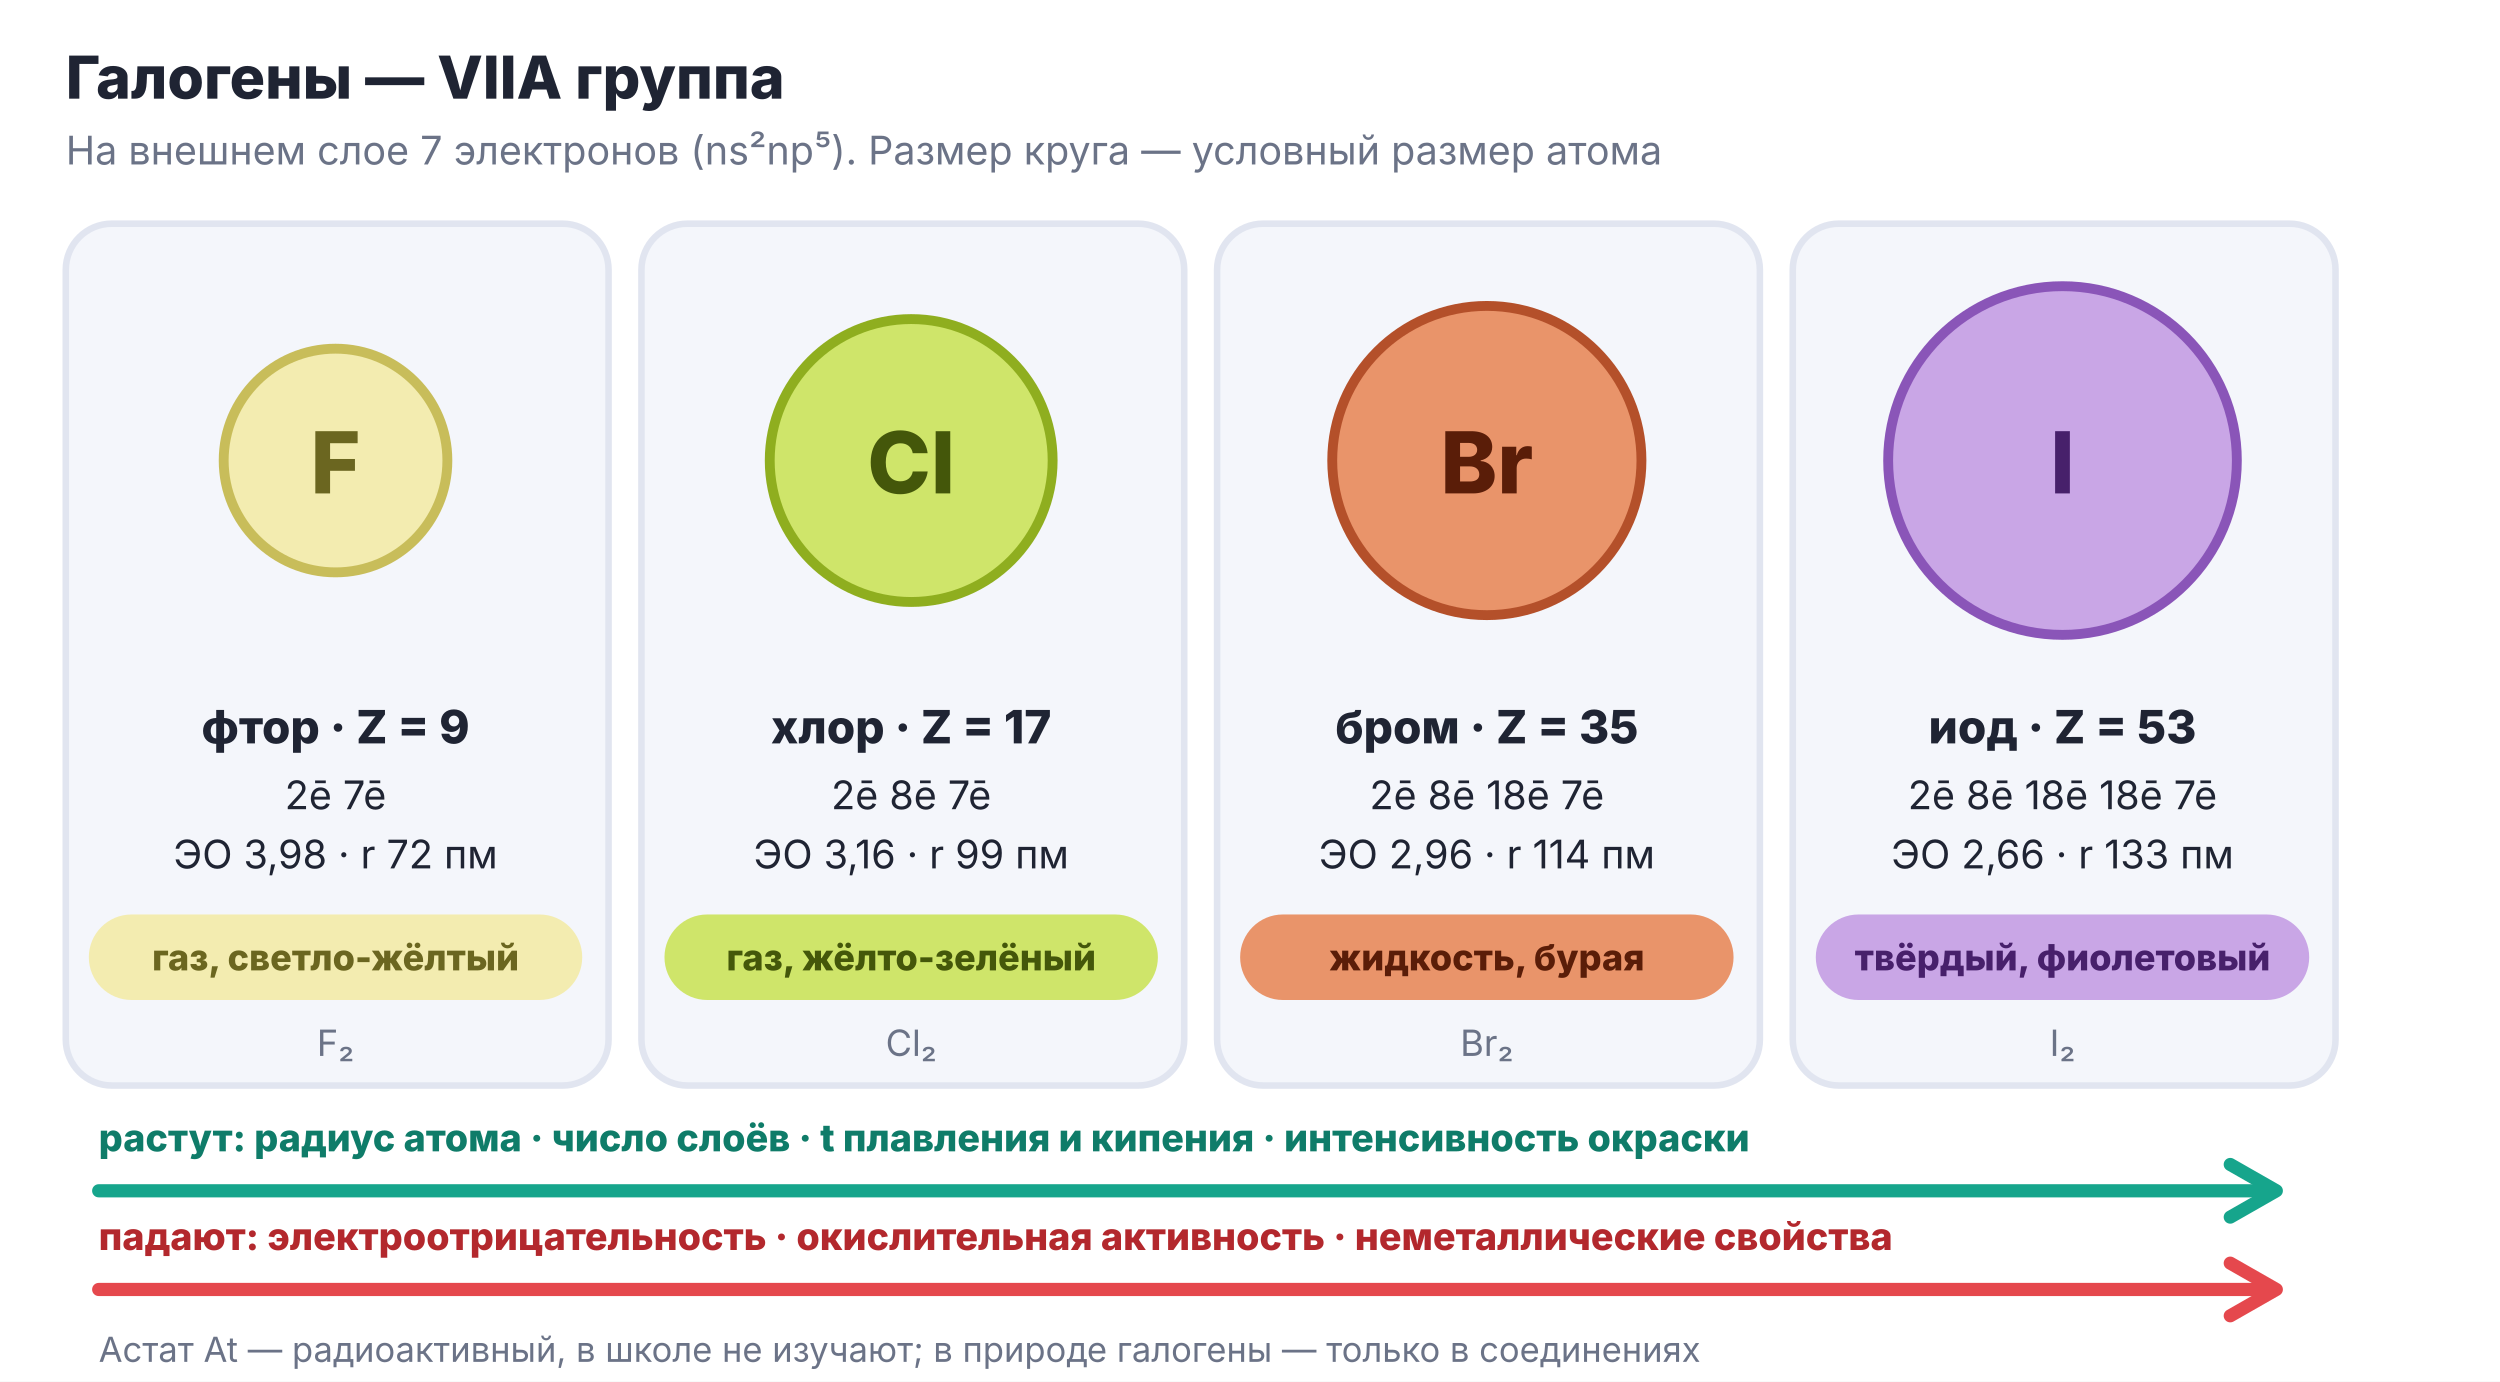
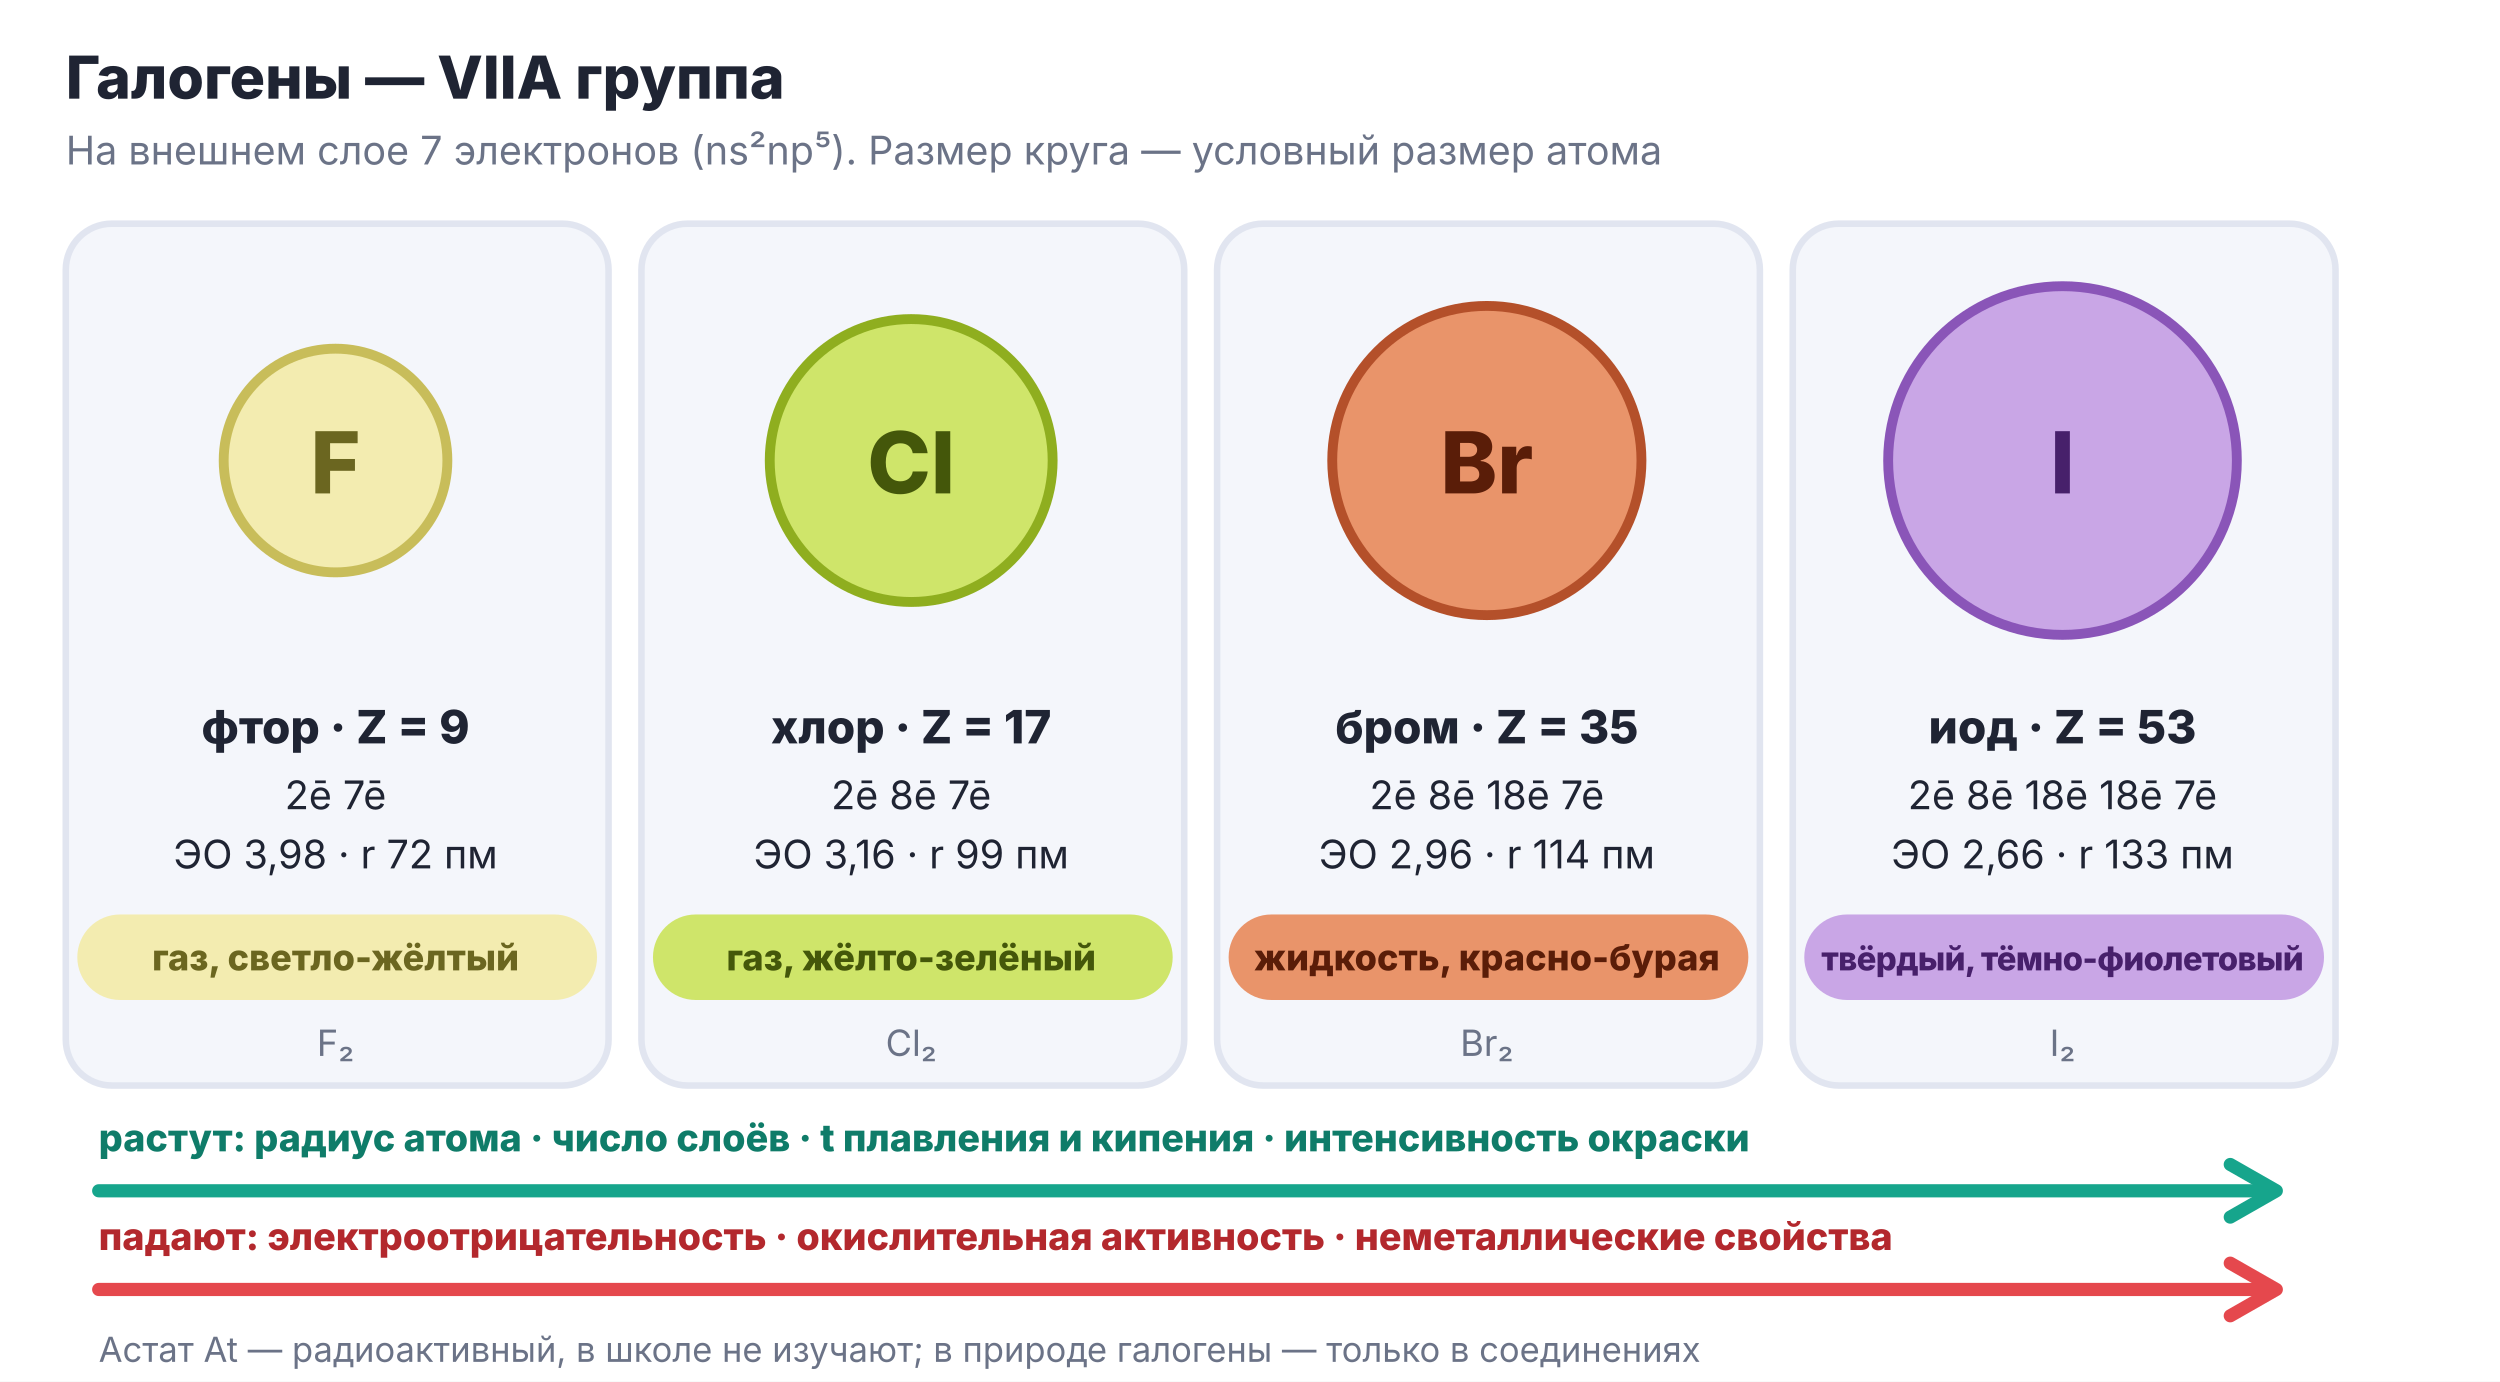
<svg xmlns="http://www.w3.org/2000/svg" viewBox="0 0 760 420" width="760" height="420" role="img" aria-label="Галогены F, Cl, Br, I: размер атома, электроотрицательность, агрегатное состояние. Сверху вниз по группе радиус растёт, электроотрицательность и окислительная активность падают">
  <style>text{font-family:Inter,system-ui,-apple-system,"Segoe UI",sans-serif}</style>
  <rect width="760" height="420" fill="#ffffff" />
  <text x="20" y="30" font-size="18" font-weight="800" fill="#1f2433">Галогены — VIIA группа</text>
  <text x="20" y="50" font-size="12" fill="#6b7387">На внешнем слое 7 электронов (ns²np⁵). Размер круга — условный размер атома</text>
  <g>
    <rect x="20" y="68" width="165" height="262" rx="14" fill="#f4f6fb" stroke="#e1e5f0" stroke-width="2" />
    <circle cx="102" cy="140" r="34" fill="#f3ecb0" stroke="#c8bd5a" stroke-width="3" />
    <text x="102" y="150" text-anchor="middle" font-size="26" font-weight="800" fill="#6b6620">F</text>
    <text x="102" y="226" text-anchor="middle" font-size="14" font-weight="800" fill="#1f2433">фтор · Z = 9</text>
    <text x="102" y="246" text-anchor="middle" font-size="12" fill="#1f2433">2ē 7ē</text>
    <text x="102" y="264" text-anchor="middle" font-size="12" fill="#1f2433">ЭО 3,98 · r 72 пм</text>
-     <rect x="27" y="278" width="150" height="26" rx="13" fill="#f3ecb0" />
+     <rect x="23.5" y="278" width="158" height="26" rx="13" fill="#f3ecb0" />
    <text x="102" y="295" text-anchor="middle" font-size="11" font-weight="800" fill="#6b6620">газ, светло-жёлтый</text>
    <text x="102" y="321" text-anchor="middle" font-size="11" fill="#6b7387">F₂</text>
  </g>
  <g>
    <rect x="195" y="68" width="165" height="262" rx="14" fill="#f4f6fb" stroke="#e1e5f0" stroke-width="2" />
    <circle cx="277" cy="140" r="43" fill="#cfe56a" stroke="#8fae1f" stroke-width="3" />
    <text x="277" y="150" text-anchor="middle" font-size="26" font-weight="800" fill="#44570a">Cl</text>
    <text x="277" y="226" text-anchor="middle" font-size="14" font-weight="800" fill="#1f2433">хлор · Z = 17</text>
    <text x="277" y="246" text-anchor="middle" font-size="12" fill="#1f2433">2ē 8ē 7ē</text>
    <text x="277" y="264" text-anchor="middle" font-size="12" fill="#1f2433">ЭО 3,16 · r 99 пм</text>
-     <rect x="202" y="278" width="150" height="26" rx="13" fill="#cfe56a" />
+     <rect x="198.5" y="278" width="158" height="26" rx="13" fill="#cfe56a" />
    <text x="277" y="295" text-anchor="middle" font-size="11" font-weight="800" fill="#44570a">газ, жёлто-зелёный</text>
    <text x="277" y="321" text-anchor="middle" font-size="11" fill="#6b7387">Cl₂</text>
  </g>
  <g>
    <rect x="370" y="68" width="165" height="262" rx="14" fill="#f4f6fb" stroke="#e1e5f0" stroke-width="2" />
    <circle cx="452" cy="140" r="47" fill="#e9946a" stroke="#b4502a" stroke-width="3" />
    <text x="452" y="150" text-anchor="middle" font-size="26" font-weight="800" fill="#5a1d08">Br</text>
    <text x="452" y="226" text-anchor="middle" font-size="14" font-weight="800" fill="#1f2433">бром · Z = 35</text>
    <text x="452" y="246" text-anchor="middle" font-size="12" fill="#1f2433">2ē 8ē 18ē 7ē</text>
    <text x="452" y="264" text-anchor="middle" font-size="12" fill="#1f2433">ЭО 2,96 · r 114 пм</text>
-     <rect x="377" y="278" width="150" height="26" rx="13" fill="#e9946a" />
-     <text x="452" y="295" text-anchor="middle" font-size="11" font-weight="800" fill="#5a1d08">жидкость, бурая</text>
+     <rect x="373.5" y="278" width="158" height="26" rx="13" fill="#e9946a" />
+     <text x="452" y="295" text-anchor="middle" font-size="11" font-weight="800" fill="#5a1d08">жидкость, красно-бурая</text>
    <text x="452" y="321" text-anchor="middle" font-size="11" fill="#6b7387">Br₂</text>
  </g>
  <g>
    <rect x="545" y="68" width="165" height="262" rx="14" fill="#f4f6fb" stroke="#e1e5f0" stroke-width="2" />
    <circle cx="627" cy="140" r="53" fill="#c9a6e6" stroke="#8a55b8" stroke-width="3" />
    <text x="627" y="150" text-anchor="middle" font-size="26" font-weight="800" fill="#47206b">I</text>
    <text x="627" y="226" text-anchor="middle" font-size="14" font-weight="800" fill="#1f2433">иод · Z = 53</text>
    <text x="627" y="246" text-anchor="middle" font-size="12" fill="#1f2433">2ē 8ē 18ē 18ē 7ē</text>
    <text x="627" y="264" text-anchor="middle" font-size="12" fill="#1f2433">ЭО 2,66 · r 133 пм</text>
-     <rect x="552" y="278" width="150" height="26" rx="13" fill="#c9a6e6" />
-     <text x="627" y="295" text-anchor="middle" font-size="11" font-weight="800" fill="#47206b">твёрдый, фиолетовый</text>
+     <rect x="548.5" y="278" width="158" height="26" rx="13" fill="#c9a6e6" />
+     <text x="627" y="295" text-anchor="middle" font-size="10" font-weight="800" letter-spacing="-0.2" fill="#47206b">твёрдый, тёмно-фиолетовый</text>
    <text x="627" y="321" text-anchor="middle" font-size="11" fill="#6b7387">I₂</text>
  </g>
  <g stroke-linecap="round" stroke-linejoin="round" fill="none">
    <line x1="30" y1="362" x2="690" y2="362" stroke="#16a58c" stroke-width="4" />
    <polyline points="678,354 692,362 678,370" stroke="#16a58c" stroke-width="4" />
    <line x1="30" y1="392" x2="690" y2="392" stroke="#e5484d" stroke-width="4" />
    <polyline points="678,384 692,392 678,400" stroke="#e5484d" stroke-width="4" />
  </g>
  <text x="30" y="350" font-size="11.5" font-weight="800" fill="#0f7c69">растут: радиус атома · число слоёв · t плавления и кипения · интенсивность окраски</text>
  <text x="30" y="380" font-size="11.5" font-weight="800" fill="#b3282d">падают: электроотрицательность · окислительная активность · неметаллические свойства</text>
  <text x="30" y="414" font-size="10.5" fill="#6b7387">Астат At — радиоактивный, в школе не изучают; в природе галогены — только в соединениях</text>
</svg>
